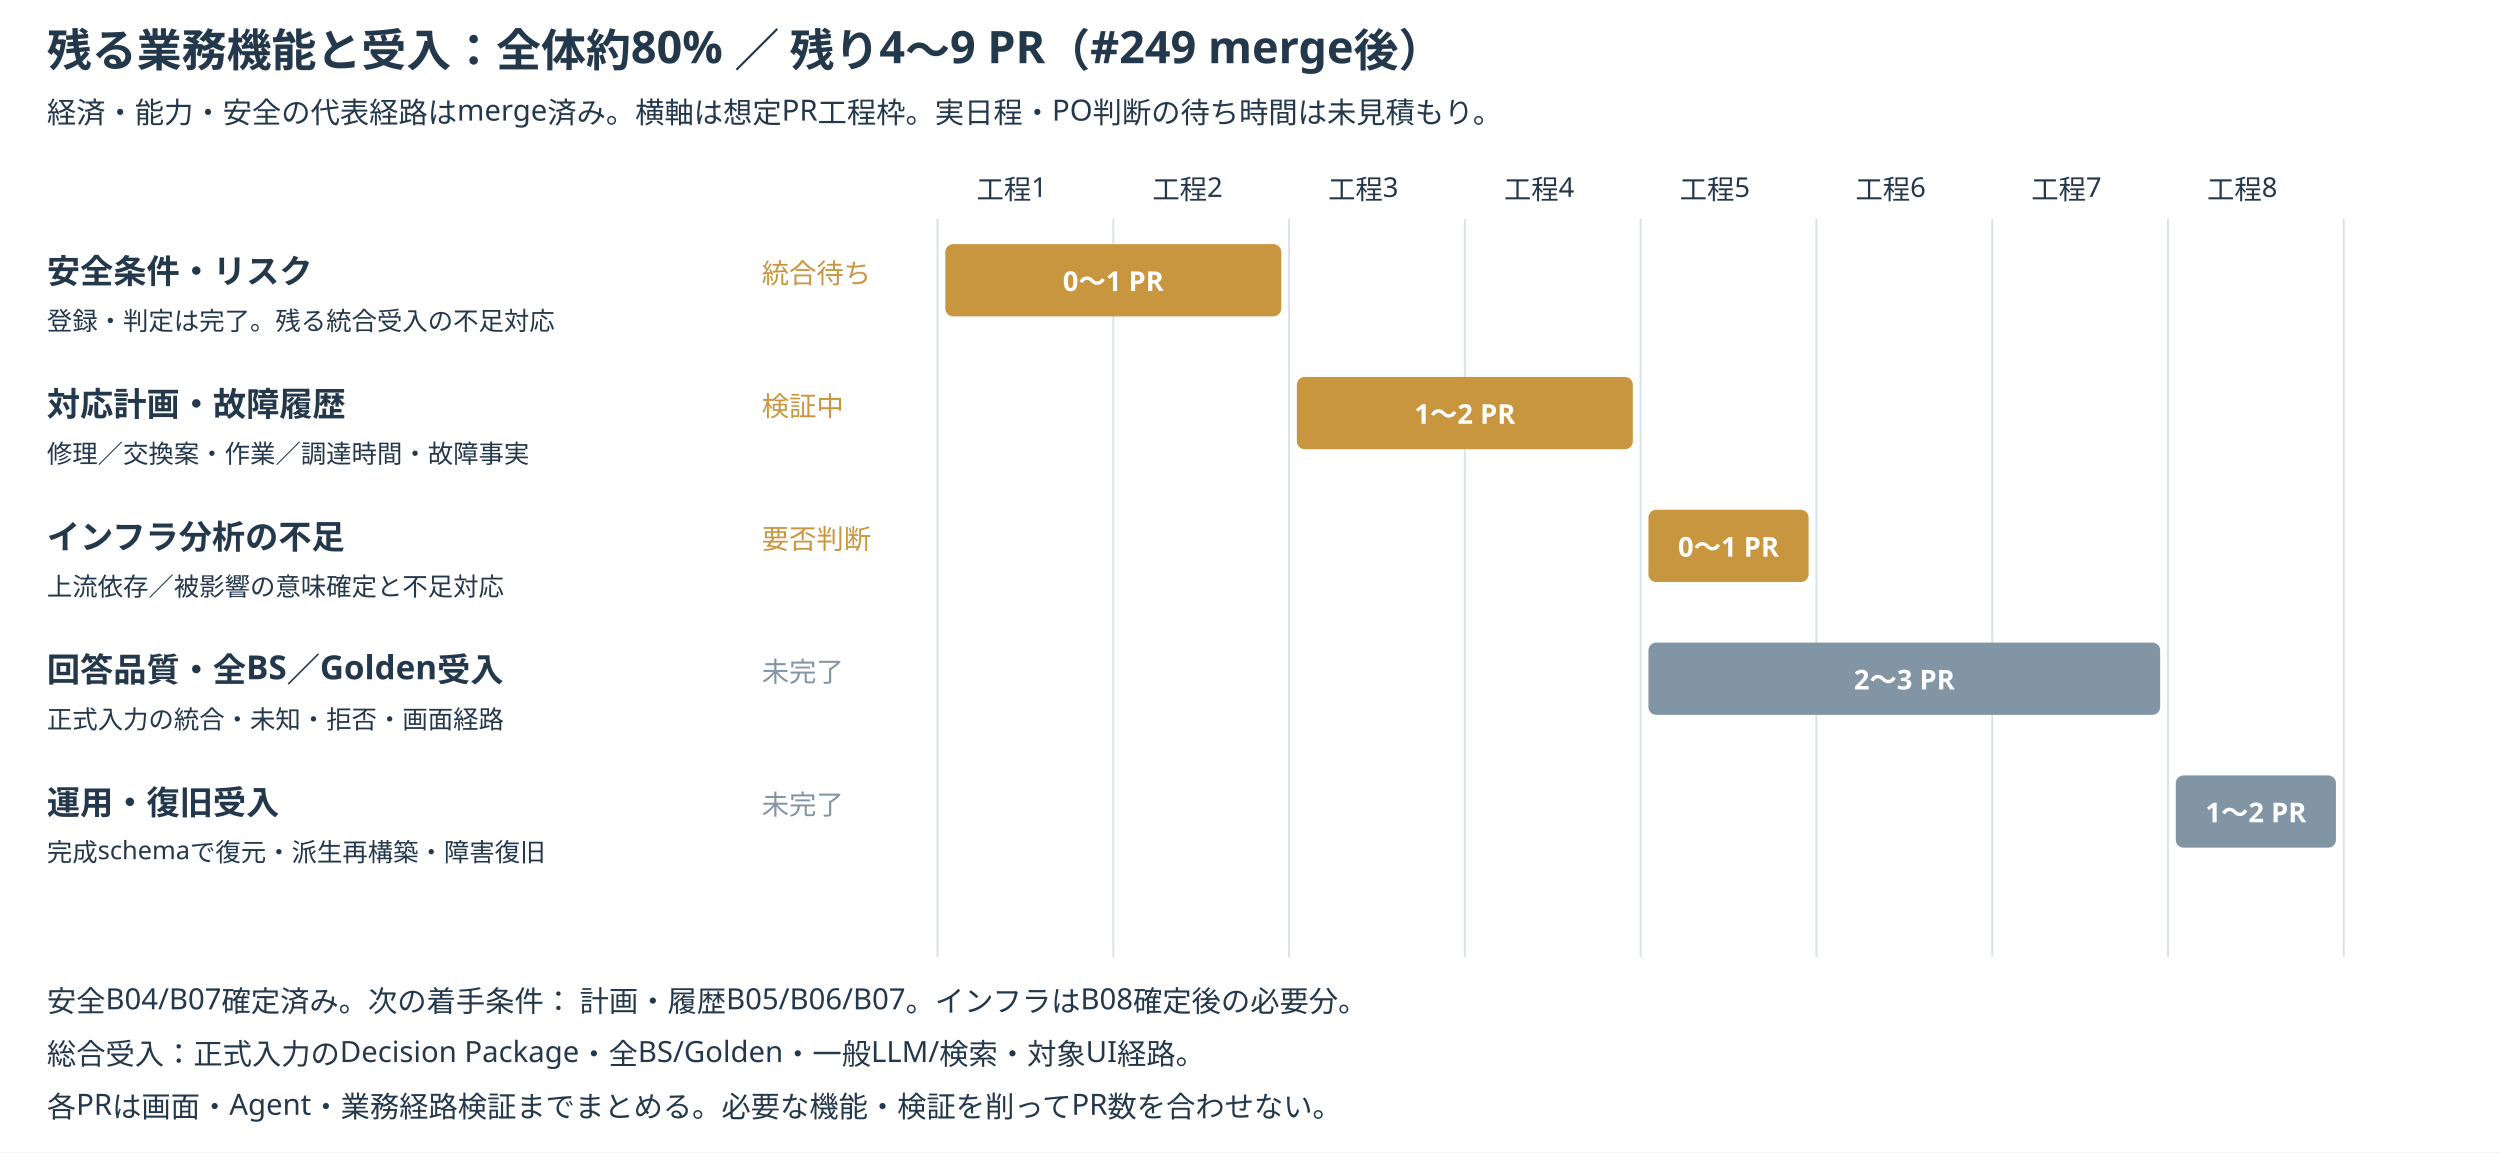
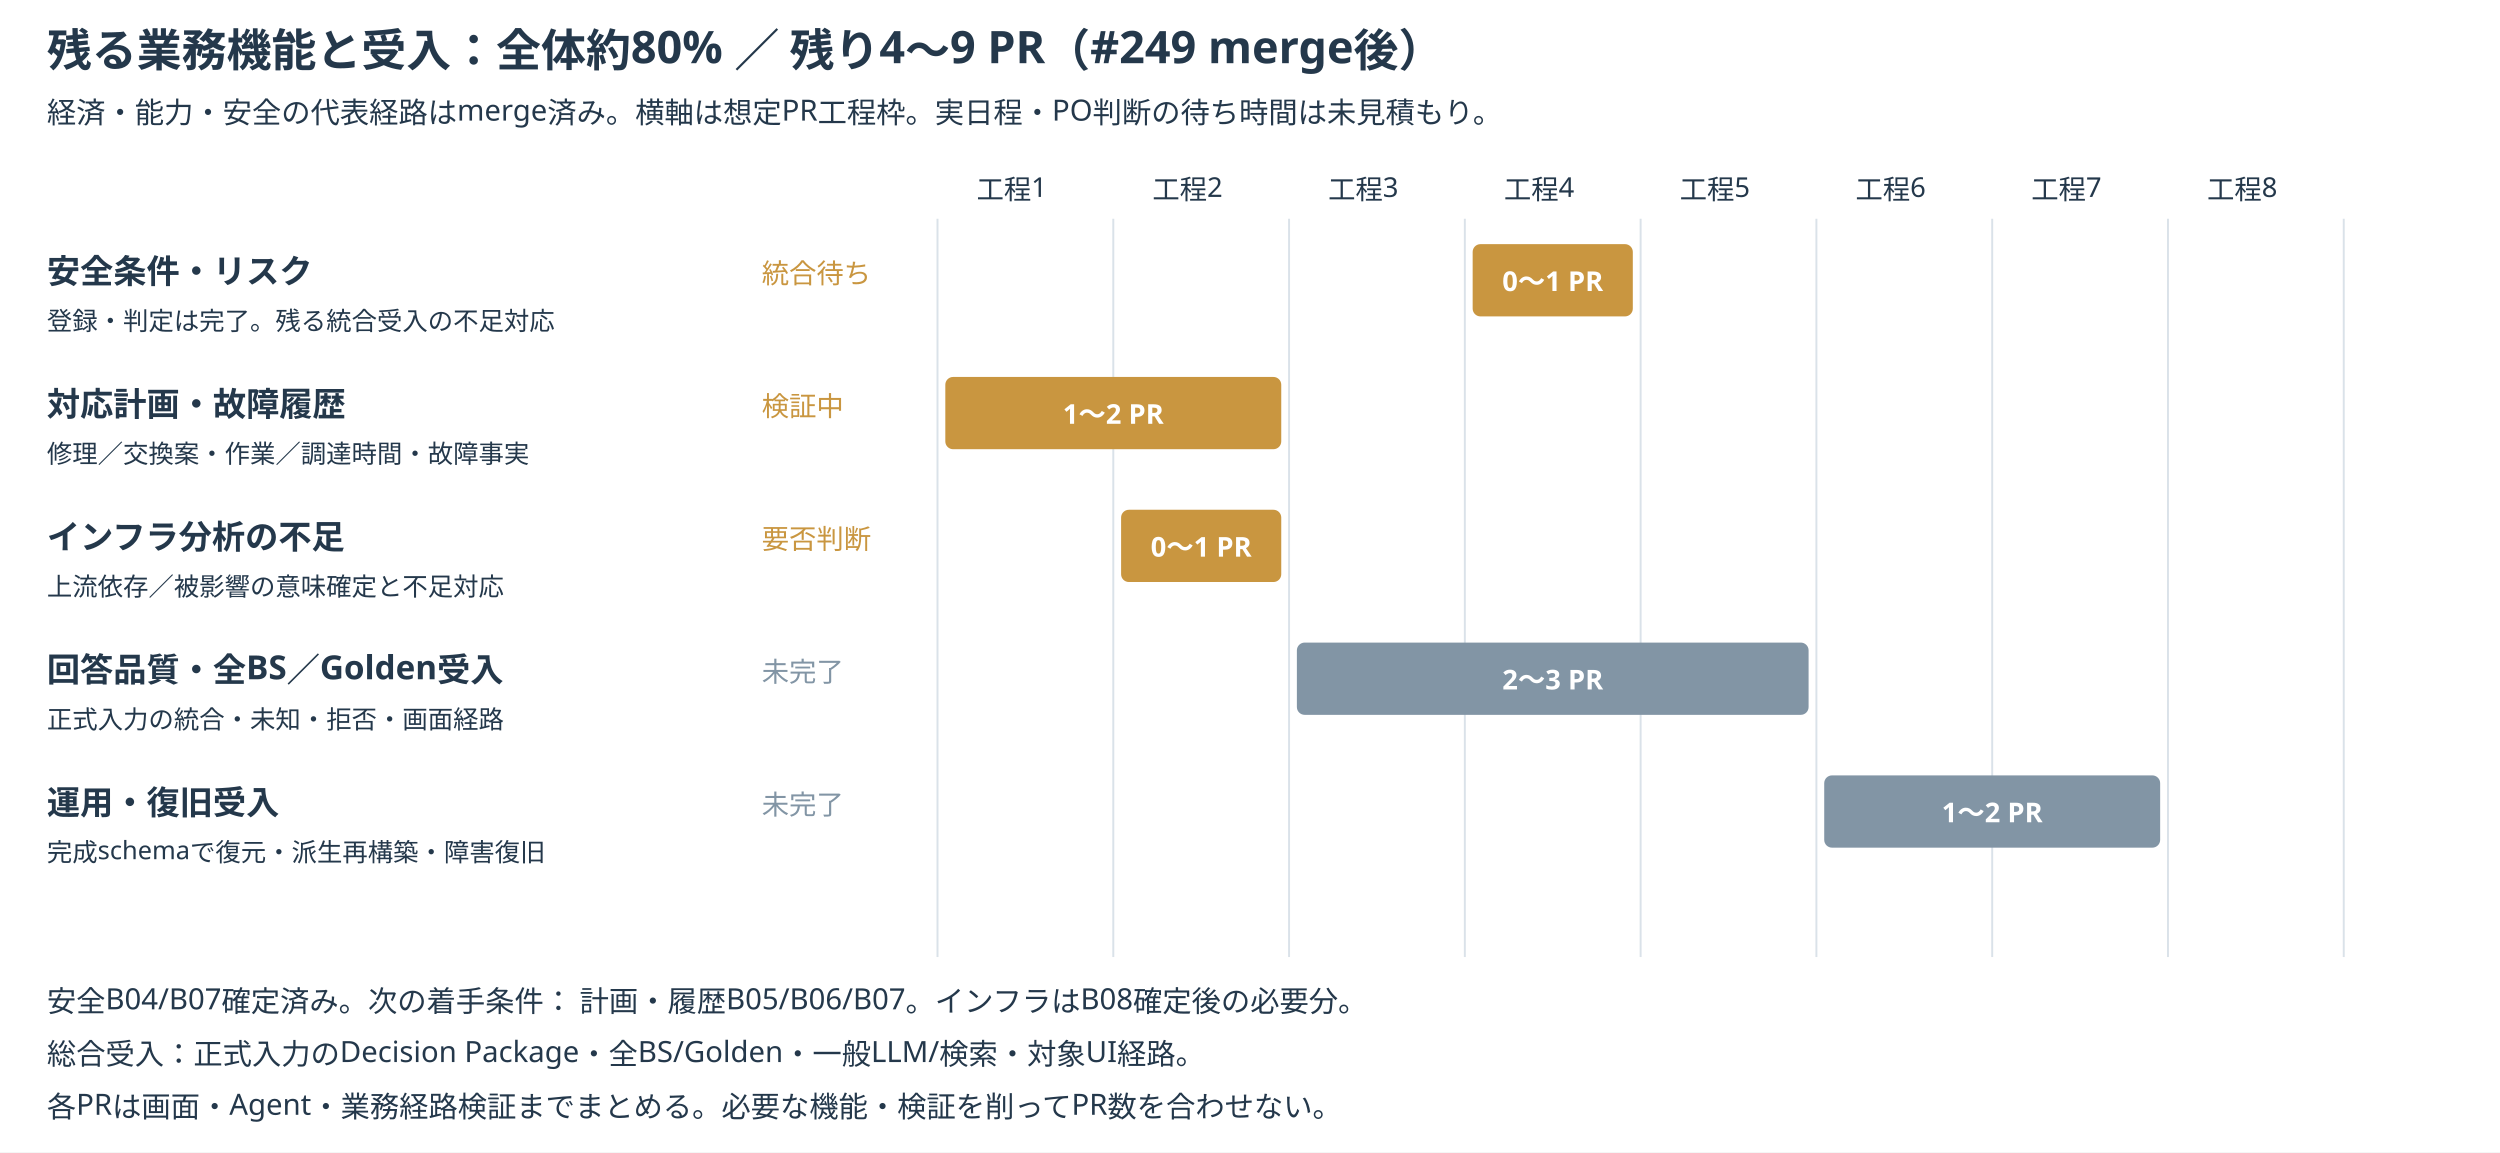
<svg xmlns="http://www.w3.org/2000/svg" width="1280" height="590" viewBox="0 0 1280 590" role="img" aria-labelledby="title desc">
  <rect width="1280" height="590" fill="white" />
  <g font-family="sans-serif" fill="#24384b">
    <text x="24" y="34" font-size="23" font-weight="bold">残る業務機能と受入：全体約80% ／ 残り4〜9 PR（#249 merge後）</text>
    <text x="24" y="63" font-size="15">経済・能力・安全の代表経路はmerge済み。横軸は想定PR工程枠。実日程・PO判断の待ち時間は未見積もり。</text>
    <path d="M480 112V490" stroke="#dae2e9" />
    <text x="500" y="102" font-size="14">工程1</text>
    <path d="M570 112V490" stroke="#dae2e9" />
    <text x="590" y="102" font-size="14">工程2</text>
    <path d="M660 112V490" stroke="#dae2e9" />
    <text x="680" y="102" font-size="14">工程3</text>
    <path d="M750 112V490" stroke="#dae2e9" />
    <text x="770" y="102" font-size="14">工程4</text>
    <path d="M840 112V490" stroke="#dae2e9" />
    <text x="860" y="102" font-size="14">工程5</text>
    <path d="M930 112V490" stroke="#dae2e9" />
    <text x="950" y="102" font-size="14">工程6</text>
    <path d="M1020 112V490" stroke="#dae2e9" />
    <text x="1040" y="102" font-size="14">工程7</text>
    <path d="M1110 112V490" stroke="#dae2e9" />
    <text x="1130" y="102" font-size="14">工程8</text>
    <path d="M1200 112V490" stroke="#dae2e9" />
    <text x="24" y="145" font-size="17" font-weight="bold">安全条件・リスク</text>
    <text x="24" y="169" font-size="13">登録・判定は完了。残る統合受入の不足対応</text>
    <text x="390" y="145" font-size="14" fill="#c99640">統合待ち</text>
-     <rect x="484" y="125" width="172" height="37" rx="4" fill="#c99640" />
-     <text x="570" y="149" text-anchor="middle" font-size="14" fill="white" font-weight="bold">0〜1 PR</text>
+     <rect x="754" y="125" width="82" height="37" rx="4" fill="#c99640" />
+     <text x="795" y="149" text-anchor="middle" font-size="14" fill="white" font-weight="bold">0〜1 PR</text>
    <text x="24" y="213" font-size="17" font-weight="bold">対応計画・故障履歴</text>
    <text x="24" y="237" font-size="13">修理／交換案・作業／調達時間・故障事実</text>
    <text x="390" y="213" font-size="14" fill="#c99640">検証中</text>
-     <rect x="664" y="193" width="172" height="37" rx="4" fill="#c99640" />
-     <text x="750" y="217" text-anchor="middle" font-size="14" fill="white" font-weight="bold">1〜2 PR</text>
+     <rect x="484" y="193" width="172" height="37" rx="4" fill="#c99640" />
+     <text x="570" y="217" text-anchor="middle" font-size="14" fill="white" font-weight="bold">1〜2 PR</text>
    <text x="24" y="281" font-size="17" font-weight="bold">インフラ分析の不足</text>
    <text x="24" y="305" font-size="13">上流依存／被影響の意味確定と不足対応</text>
    <text x="390" y="281" font-size="14" fill="#c99640">要否判断</text>
-     <rect x="844" y="261" width="82" height="37" rx="4" fill="#c99640" />
-     <text x="885" y="285" text-anchor="middle" font-size="14" fill="white" font-weight="bold">0〜1 PR</text>
+     <rect x="574" y="261" width="82" height="37" rx="4" fill="#c99640" />
+     <text x="615" y="285" text-anchor="middle" font-size="14" fill="white" font-weight="bold">0〜1 PR</text>
    <text x="24" y="349" font-size="17" font-weight="bold">回答品質・全BS／Golden受入</text>
    <text x="24" y="373" font-size="13">正式入力の統合・未知・拒否・画面経路</text>
    <text x="390" y="349" font-size="14" fill="#8295a5">未完了</text>
-     <rect x="844" y="329" width="262" height="37" rx="4" fill="#8295a5" />
-     <text x="975" y="353" text-anchor="middle" font-size="14" fill="white" font-weight="bold">2〜3 PR</text>
+     <rect x="664" y="329" width="262" height="37" rx="4" fill="#8295a5" />
+     <text x="795" y="353" text-anchor="middle" font-size="14" fill="white" font-weight="bold">2〜3 PR</text>
    <text x="24" y="417" font-size="17" font-weight="bold">運用・復旧受入</text>
    <text x="24" y="441" font-size="13">完成schemaで復元・派生再構築・障害復旧</text>
    <text x="390" y="417" font-size="14" fill="#8295a5">未完了</text>
-     <rect x="1114" y="397" width="82" height="37" rx="4" fill="#8295a5" />
-     <text x="1155" y="421" text-anchor="middle" font-size="14" fill="white" font-weight="bold">1〜2 PR</text>
+     <rect x="934" y="397" width="172" height="37" rx="4" fill="#8295a5" />
+     <text x="1020" y="421" text-anchor="middle" font-size="14" fill="white" font-weight="bold">1〜2 PR</text>
    <text x="24" y="518" font-size="15">安全B04/B07確定済み。次の着手条件： 計画・履歴B05/B06/B07。インフラはB08確定後の必要分。</text>
    <text x="24" y="545" font-size="15">総合受入：正式入力のDecision Package・全BS/Golden・一般LLM/検索・対象UI経路。</text>
    <text x="24" y="572" font-size="15">各PRは画面・Agent・業務経路検証までまとめる。必要な機能・検証を削ってPR数を合わせない。</text>
  </g>
</svg>
